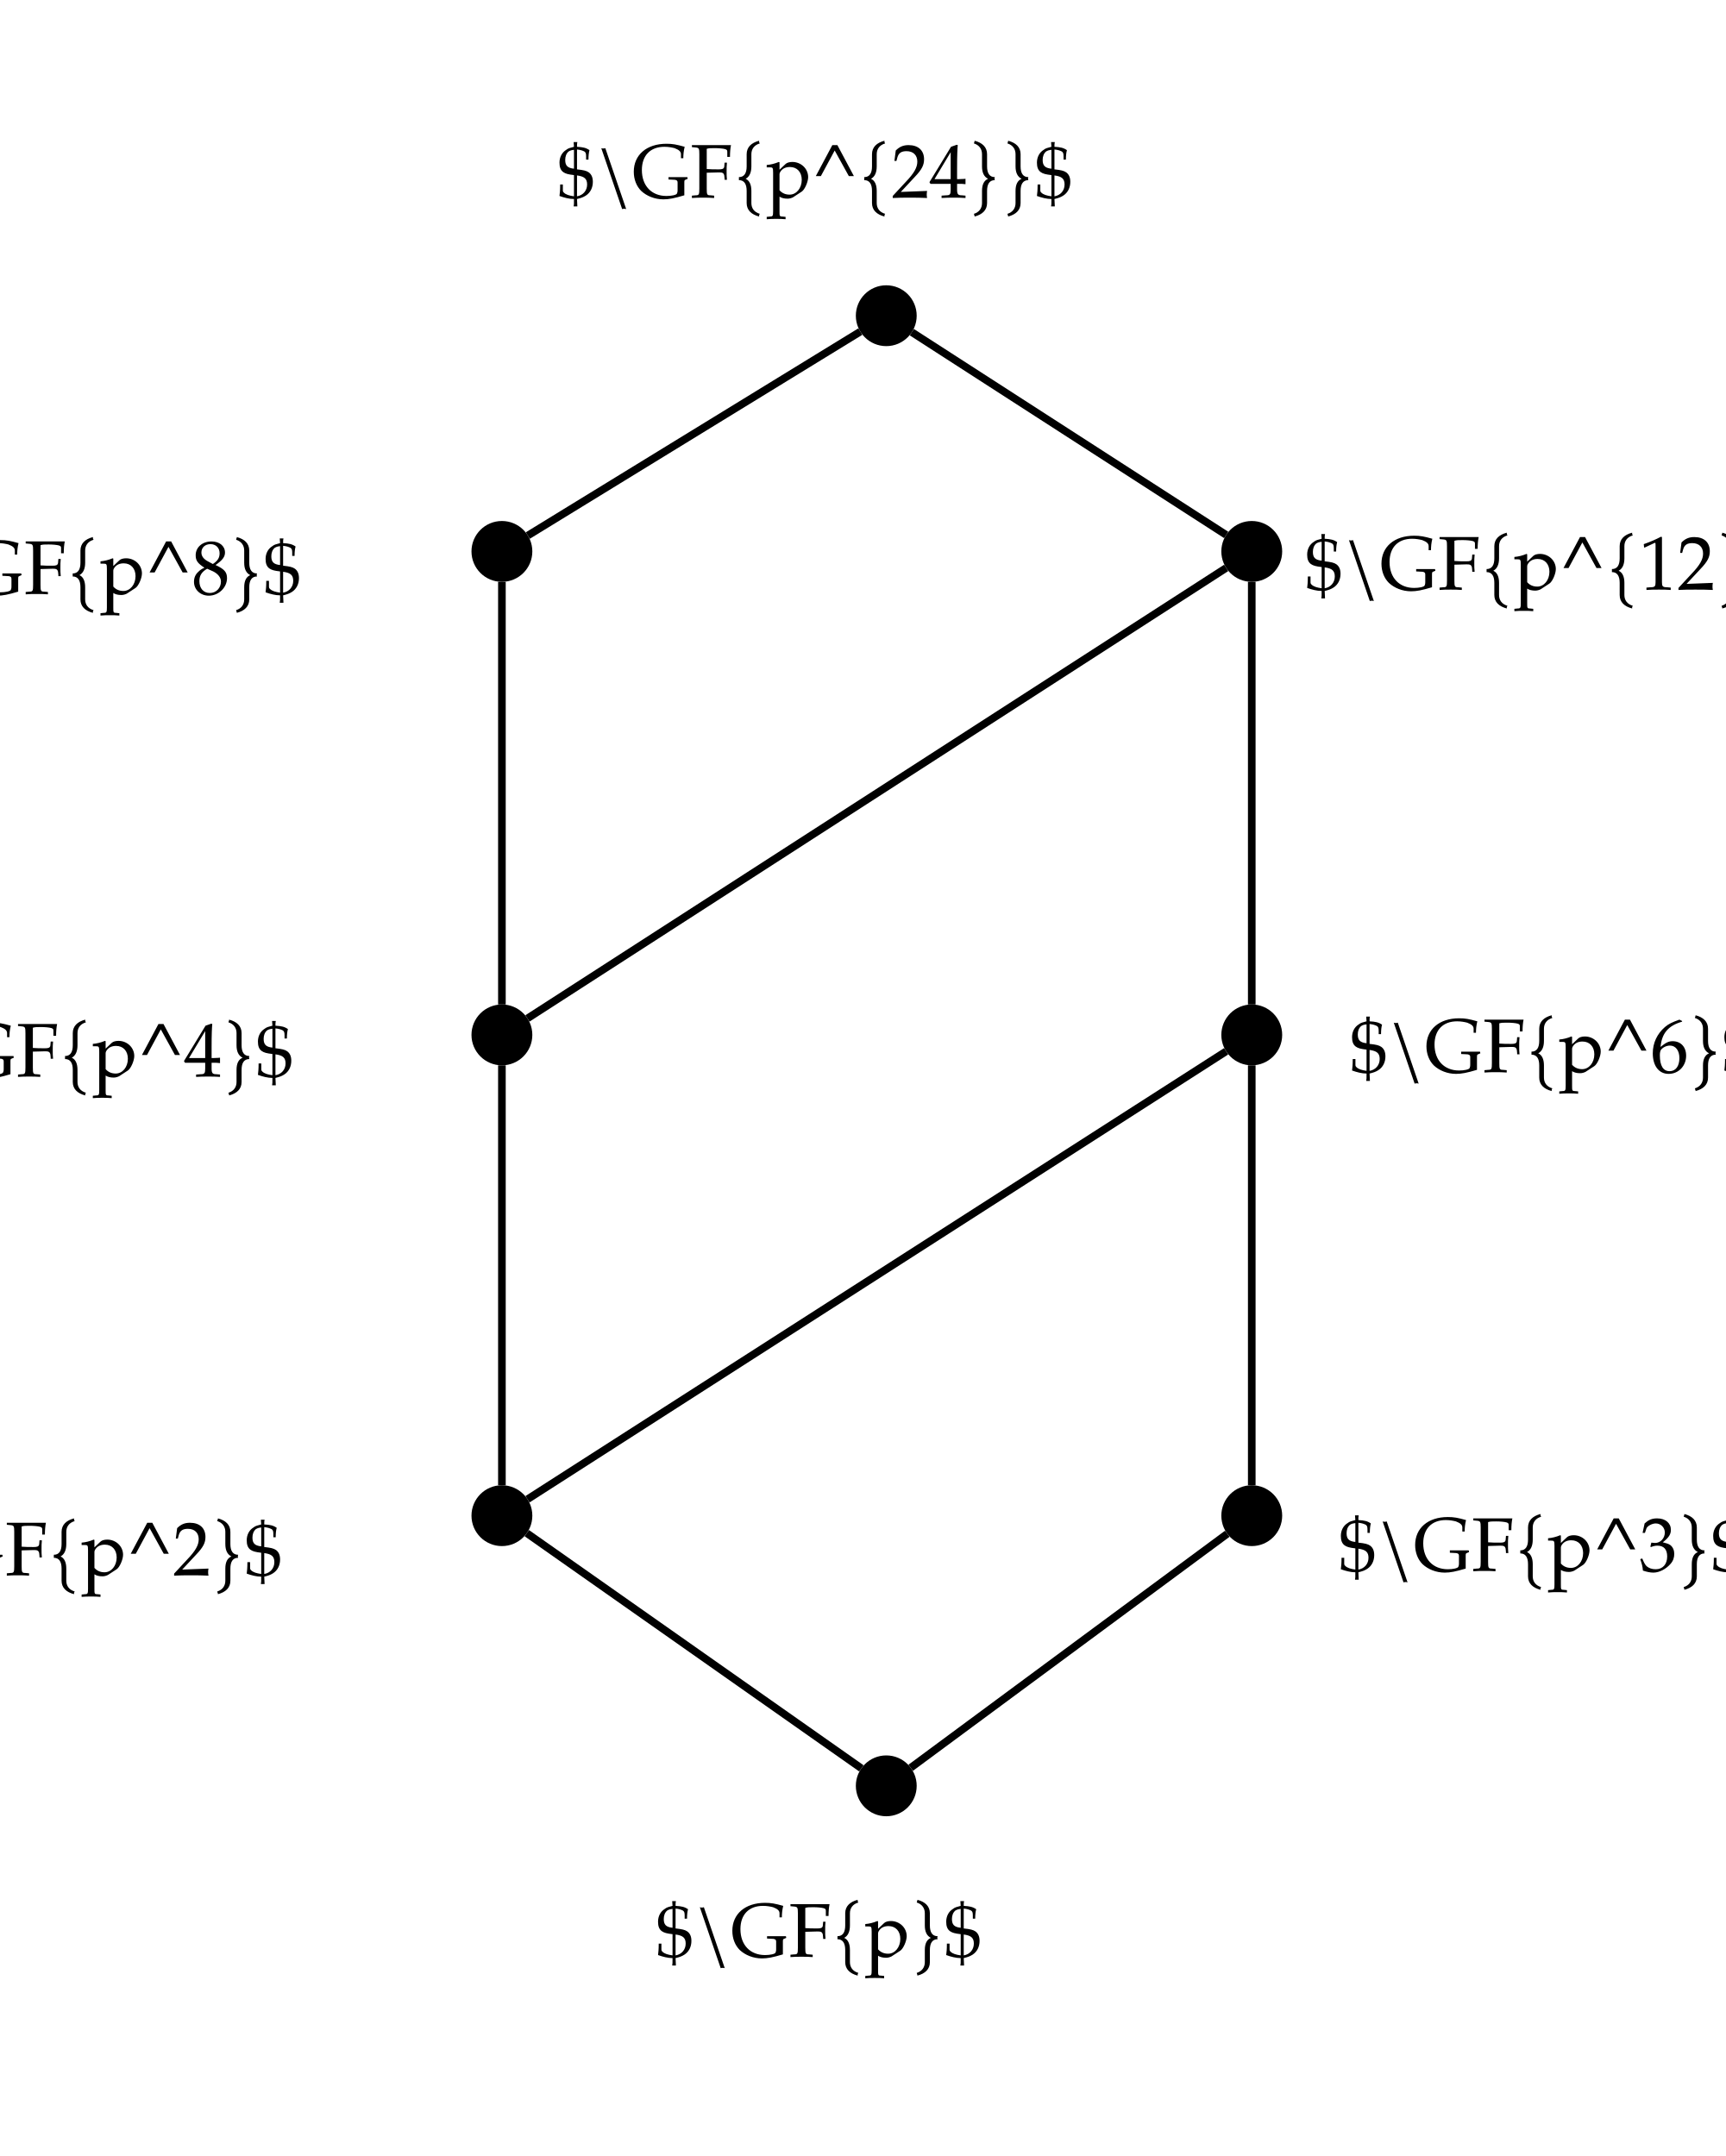
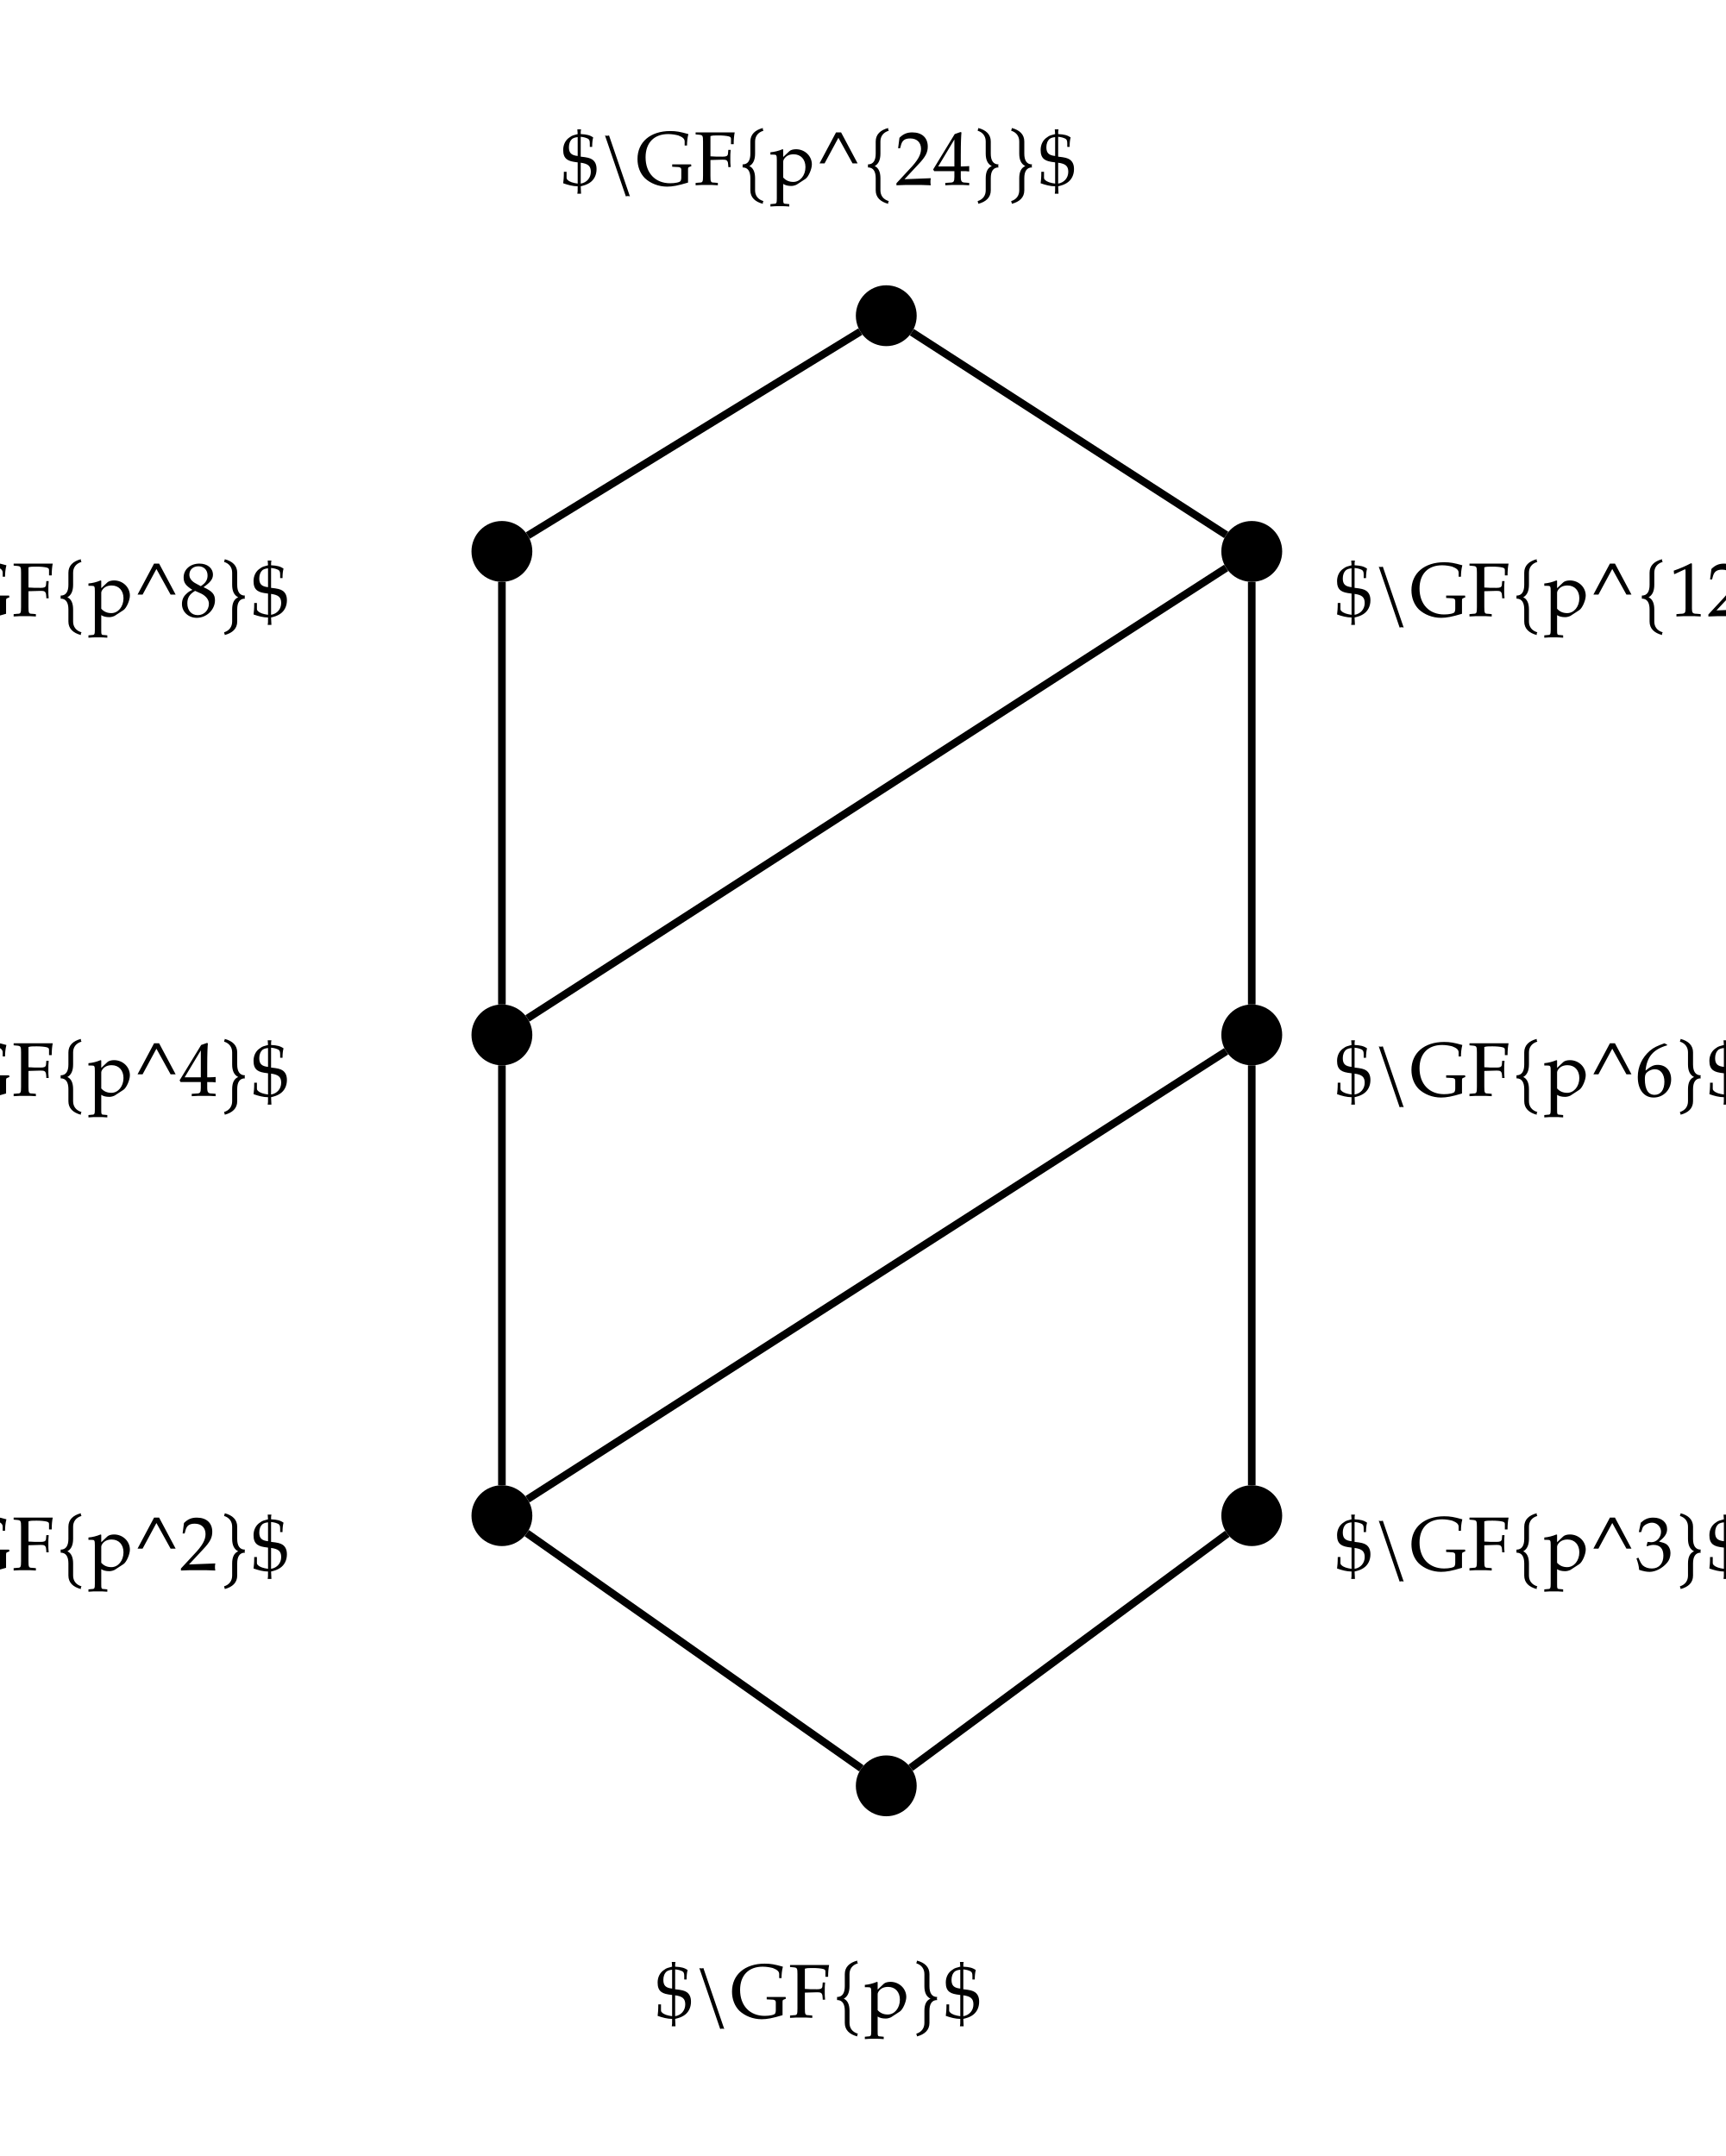
<svg xmlns="http://www.w3.org/2000/svg" width="80mm" height="100mm" viewBox="0 0 80 100" version="1.1" id="svg1">
  <defs id="defs1" />
  <g id="layer1">
    <g id="g2" transform="translate(-0.4110815)">
      <ellipse style="fill:#000000;stroke:#000000;stroke-width:0;stroke-dasharray:none" id="path1" cx="41.51" cy="82.831" rx="1.411" ry="1.411" />
      <ellipse style="fill:#000000;stroke:#000000;stroke-width:0;stroke-dasharray:none" id="path1-39" cx="23.686" cy="70.3" rx="1.411" ry="1.411" />
      <ellipse style="fill:#000000;stroke:#000000;stroke-width:0;stroke-dasharray:none" id="circle1" cx="58.459" cy="70.3" rx="1.411" ry="1.411" />
      <ellipse style="fill:#000000;stroke:#000000;stroke-width:0;stroke-dasharray:none" id="path1-39-8" cx="23.686" cy="48.001" rx="1.411" ry="1.411" />
      <ellipse style="fill:#000000;stroke:#000000;stroke-width:0;stroke-dasharray:none" id="circle1-1" cx="58.459" cy="48.001" rx="1.411" ry="1.411" />
      <ellipse style="fill:#000000;stroke:#000000;stroke-width:0;stroke-dasharray:none" id="circle2" cx="23.686" cy="25.576" rx="1.411" ry="1.411" />
      <ellipse style="fill:#000000;stroke:#000000;stroke-width:0;stroke-dasharray:none" id="circle3" cx="58.459" cy="25.576" rx="1.411" ry="1.411" />
      <ellipse style="fill:#000000;stroke:#000000;stroke-width:0;stroke-dasharray:none" id="path1-4" cx="41.51" cy="14.643" rx="1.411" ry="1.411" />
    </g>
    <g id="g1">
      <path style="fill:none;fill-rule:evenodd;stroke:#000000;stroke-width:0.353;stroke-linecap:butt;stroke-linejoin:miter;stroke-dasharray:none;stroke-opacity:1" d="M 39.944,82.019 24.429,71.111" id="path3" />
      <path style="fill:none;fill-rule:evenodd;stroke:#000000;stroke-width:0.353;stroke-linecap:butt;stroke-linejoin:miter;stroke-dasharray:none;stroke-opacity:1" d="M 42.233,81.992 56.913,71.139" id="path4" />
      <path style="fill:none;fill-rule:evenodd;stroke:#000000;stroke-width:0.353;stroke-linecap:butt;stroke-linejoin:miter;stroke-dasharray:none;stroke-opacity:1" d="m 23.275,68.889 3.5e-5,-19.477" id="path6" />
      <path style="fill:none;fill-rule:evenodd;stroke:#000000;stroke-width:0.353;stroke-linecap:butt;stroke-linejoin:miter;stroke-dasharray:none;stroke-opacity:1" d="M 24.462,69.538 56.86,48.762" id="path5" />
      <path style="fill:none;fill-rule:evenodd;stroke:#000000;stroke-width:0.353;stroke-linecap:butt;stroke-linejoin:miter;stroke-dasharray:none;stroke-opacity:1" d="m 58.048,49.412 4.3e-5,19.477" id="path12" />
      <path style="fill:none;fill-rule:evenodd;stroke:#000000;stroke-width:0.353;stroke-linecap:butt;stroke-linejoin:miter;stroke-dasharray:none;stroke-opacity:1" d="m 23.275,46.59 -3.5e-5,-19.602" id="path8" />
      <path style="fill:none;fill-rule:evenodd;stroke:#000000;stroke-width:0.353;stroke-linecap:butt;stroke-linejoin:miter;stroke-dasharray:none;stroke-opacity:1" d="M 24.46,47.236 56.862,26.341" id="path7" />
      <path style="fill:none;fill-rule:evenodd;stroke:#000000;stroke-width:0.353;stroke-linecap:butt;stroke-linejoin:miter;stroke-dasharray:none;stroke-opacity:1" d="m 58.048,26.988 -4.6e-5,19.602" id="path11" />
      <path style="fill:none;fill-rule:evenodd;stroke:#000000;stroke-width:0.353;stroke-linecap:butt;stroke-linejoin:miter;stroke-dasharray:none;stroke-opacity:1" d="M 24.477,24.839 39.896,15.38" id="path9" />
      <path style="fill:none;fill-rule:evenodd;stroke:#000000;stroke-width:0.353;stroke-linecap:butt;stroke-linejoin:miter;stroke-dasharray:none;stroke-opacity:1" d="m 42.284,15.407 14.578,9.404" id="path10" />
    </g>
    <g id="g3">
-       <text xml:space="preserve" style="font-size:3.528px;font-family:'TeX Gyre Pagella';-inkscape-font-specification:'TeX Gyre Pagella';text-align:center;word-spacing:0px;text-anchor:middle;fill:#000000;fill-opacity:1;stroke:#000000;stroke-width:0;stroke-dasharray:none" x="41.056" y="90.756" id="text6-3">
-         <tspan id="tspan6-0" style="fill:#000000;fill-opacity:1;stroke-width:0;stroke-dasharray:none" x="41.056" y="90.756">$\GF{p}$</tspan>
+       <text xml:space="preserve" style="font-size:3.528px;font-family:'TeX Gyre Pagella';-inkscape-font-specification:'TeX Gyre Pagella';text-align:center;word-spacing:0px;text-anchor:middle;fill:#000000;fill-opacity:1;stroke:#000000;stroke-width:0;stroke-dasharray:none" x="41.038" y="93.579" id="text6-3">
+         <tspan id="tspan6-0" style="fill:#000000;fill-opacity:1;stroke-width:0;stroke-dasharray:none" x="41.038" y="93.579">$\GF{p}$</tspan>
      </text>
-       <text xml:space="preserve" style="font-size:3.528px;font-family:'TeX Gyre Pagella';-inkscape-font-specification:'TeX Gyre Pagella';text-align:center;word-spacing:0px;text-anchor:middle;fill:#000000;fill-opacity:1;stroke:#000000;stroke-width:0;stroke-dasharray:none" x="6.666" y="73.065" id="text6-3-8">
-         <tspan id="tspan6-0-6" style="fill:#000000;fill-opacity:1;stroke-width:0;stroke-dasharray:none" x="6.666" y="73.065">$\GF{p^2}$</tspan>
+       <text xml:space="preserve" style="font-size:3.528px;font-family:'TeX Gyre Pagella';-inkscape-font-specification:'TeX Gyre Pagella';text-align:end;word-spacing:0px;text-anchor:end;fill:#000000;fill-opacity:1;stroke:#000000;stroke-width:0;stroke-dasharray:none" x="19.584" y="72.829" id="text6-3-8">
+         <tspan id="tspan6-0-6" style="text-align:end;text-anchor:end;fill:#000000;fill-opacity:1;stroke-width:0;stroke-dasharray:none" x="19.584" y="72.829">$\GF{p^2}$</tspan>
      </text>
-       <text xml:space="preserve" style="font-size:3.528px;font-family:'TeX Gyre Pagella';-inkscape-font-specification:'TeX Gyre Pagella';text-align:center;word-spacing:0px;text-anchor:middle;fill:#000000;fill-opacity:1;stroke:#000000;stroke-width:0;stroke-dasharray:none" x="74.67" y="72.863" id="text6-3-8-0">
-         <tspan id="tspan6-0-6-9" style="fill:#000000;fill-opacity:1;stroke-width:0;stroke-dasharray:none" x="74.67" y="72.863">$\GF{p^3}$</tspan>
+       <text xml:space="preserve" style="font-size:3.528px;font-family:'TeX Gyre Pagella';-inkscape-font-specification:'TeX Gyre Pagella';text-align:start;word-spacing:0px;text-anchor:start;fill:#000000;fill-opacity:1;stroke:#000000;stroke-width:0;stroke-dasharray:none" x="61.894" y="72.829" id="text6-3-8-0">
+         <tspan id="tspan6-0-6-9" style="text-align:start;text-anchor:start;fill:#000000;fill-opacity:1;stroke-width:0;stroke-dasharray:none" x="61.894" y="72.829">$\GF{p^3}$</tspan>
      </text>
-       <text xml:space="preserve" style="font-size:3.528px;font-family:'TeX Gyre Pagella';-inkscape-font-specification:'TeX Gyre Pagella';text-align:center;word-spacing:0px;text-anchor:middle;fill:#000000;fill-opacity:1;stroke:#000000;stroke-width:0;stroke-dasharray:none" x="7.188" y="49.931" id="text6-3-8-3">
-         <tspan id="tspan6-0-6-7" style="fill:#000000;fill-opacity:1;stroke-width:0;stroke-dasharray:none" x="7.188" y="49.931">$\GF{p^4}$</tspan>
+       <text xml:space="preserve" style="font-size:3.528px;font-family:'TeX Gyre Pagella';-inkscape-font-specification:'TeX Gyre Pagella';text-align:end;word-spacing:0px;text-anchor:end;fill:#000000;fill-opacity:1;stroke:#000000;stroke-width:0;stroke-dasharray:none" x="19.584" y="50.829" id="text6-3-8-3">
+         <tspan id="tspan6-0-6-7" style="text-align:end;text-anchor:end;fill:#000000;fill-opacity:1;stroke-width:0;stroke-dasharray:none" x="19.584" y="50.829">$\GF{p^4}$</tspan>
      </text>
-       <text xml:space="preserve" style="font-size:3.528px;font-family:'TeX Gyre Pagella';-inkscape-font-specification:'TeX Gyre Pagella';text-align:center;word-spacing:0px;text-anchor:middle;fill:#000000;fill-opacity:1;stroke:#000000;stroke-width:0;stroke-dasharray:none" x="75.191" y="49.728" id="text6-3-8-3-3">
-         <tspan id="tspan6-0-6-7-4" style="fill:#000000;fill-opacity:1;stroke-width:0;stroke-dasharray:none" x="75.191" y="49.728">$\GF{p^6}$</tspan>
+       <text xml:space="preserve" style="font-size:3.528px;font-family:'TeX Gyre Pagella';-inkscape-font-specification:'TeX Gyre Pagella';text-align:start;word-spacing:0px;text-anchor:start;fill:#000000;fill-opacity:1;stroke:#000000;stroke-width:0;stroke-dasharray:none" x="61.894" y="50.829" id="text6-3-8-3-3">
+         <tspan id="tspan6-0-6-7-4" style="text-align:start;text-anchor:start;fill:#000000;fill-opacity:1;stroke-width:0;stroke-dasharray:none" x="61.894" y="50.829">$\GF{p^6}$</tspan>
      </text>
-       <text xml:space="preserve" style="font-size:3.528px;font-family:'TeX Gyre Pagella';-inkscape-font-specification:'TeX Gyre Pagella';text-align:center;word-spacing:0px;text-anchor:middle;fill:#000000;fill-opacity:1;stroke:#000000;stroke-width:0;stroke-dasharray:none" x="7.543" y="27.551" id="text6-3-8-3-1">
-         <tspan id="tspan6-0-6-7-8" style="fill:#000000;fill-opacity:1;stroke-width:0;stroke-dasharray:none" x="7.543" y="27.551">$\GF{p^8}$</tspan>
+       <text xml:space="preserve" style="font-size:3.528px;font-family:'TeX Gyre Pagella';-inkscape-font-specification:'TeX Gyre Pagella';text-align:end;word-spacing:0px;text-anchor:end;fill:#000000;fill-opacity:1;stroke:#000000;stroke-width:0;stroke-dasharray:none" x="19.584" y="28.579" id="text6-3-8-3-1">
+         <tspan id="tspan6-0-6-7-8" style="text-align:end;text-anchor:end;fill:#000000;fill-opacity:1;stroke-width:0;stroke-dasharray:none" x="19.584" y="28.579">$\GF{p^8}$</tspan>
      </text>
-       <text xml:space="preserve" style="font-size:3.528px;font-family:'TeX Gyre Pagella';-inkscape-font-specification:'TeX Gyre Pagella';text-align:center;word-spacing:0px;text-anchor:middle;fill:#000000;fill-opacity:1;stroke:#000000;stroke-width:0;stroke-dasharray:none" x="75.547" y="27.348" id="text6-3-8-3-1-0">
-         <tspan id="tspan6-0-6-7-8-7" style="fill:#000000;fill-opacity:1;stroke-width:0;stroke-dasharray:none" x="75.547" y="27.348">$\GF{p^{12}}$</tspan>
+       <text xml:space="preserve" style="font-size:3.528px;font-family:'TeX Gyre Pagella';-inkscape-font-specification:'TeX Gyre Pagella';text-align:start;word-spacing:0px;text-anchor:start;fill:#000000;fill-opacity:1;stroke:#000000;stroke-width:0;stroke-dasharray:none" x="61.894" y="28.579" id="text6-3-8-3-1-0">
+         <tspan id="tspan6-0-6-7-8-7" style="text-align:start;text-anchor:start;fill:#000000;fill-opacity:1;stroke-width:0;stroke-dasharray:none" x="61.894" y="28.579">$\GF{p^{12}}$</tspan>
      </text>
-       <text xml:space="preserve" style="font-size:3.528px;font-family:'TeX Gyre Pagella';-inkscape-font-specification:'TeX Gyre Pagella';text-align:center;word-spacing:0px;text-anchor:middle;fill:#000000;fill-opacity:1;stroke:#000000;stroke-width:0;stroke-dasharray:none" x="40.873" y="9.168" id="text6">
-         <tspan id="tspan6" style="fill:#000000;fill-opacity:1;stroke-width:0;stroke-dasharray:none" x="40.873" y="9.168">$\GF{p^{24}}$</tspan>
+       <text xml:space="preserve" style="font-size:3.528px;font-family:'TeX Gyre Pagella';-inkscape-font-specification:'TeX Gyre Pagella';text-align:center;word-spacing:0px;text-anchor:middle;fill:#000000;fill-opacity:1;stroke:#000000;stroke-width:0;stroke-dasharray:none" x="41.046" y="8.579" id="text6">
+         <tspan id="tspan6" style="fill:#000000;fill-opacity:1;stroke-width:0;stroke-dasharray:none" x="41.046" y="8.579">$\GF{p^{24}}$</tspan>
      </text>
    </g>
  </g>
</svg>
